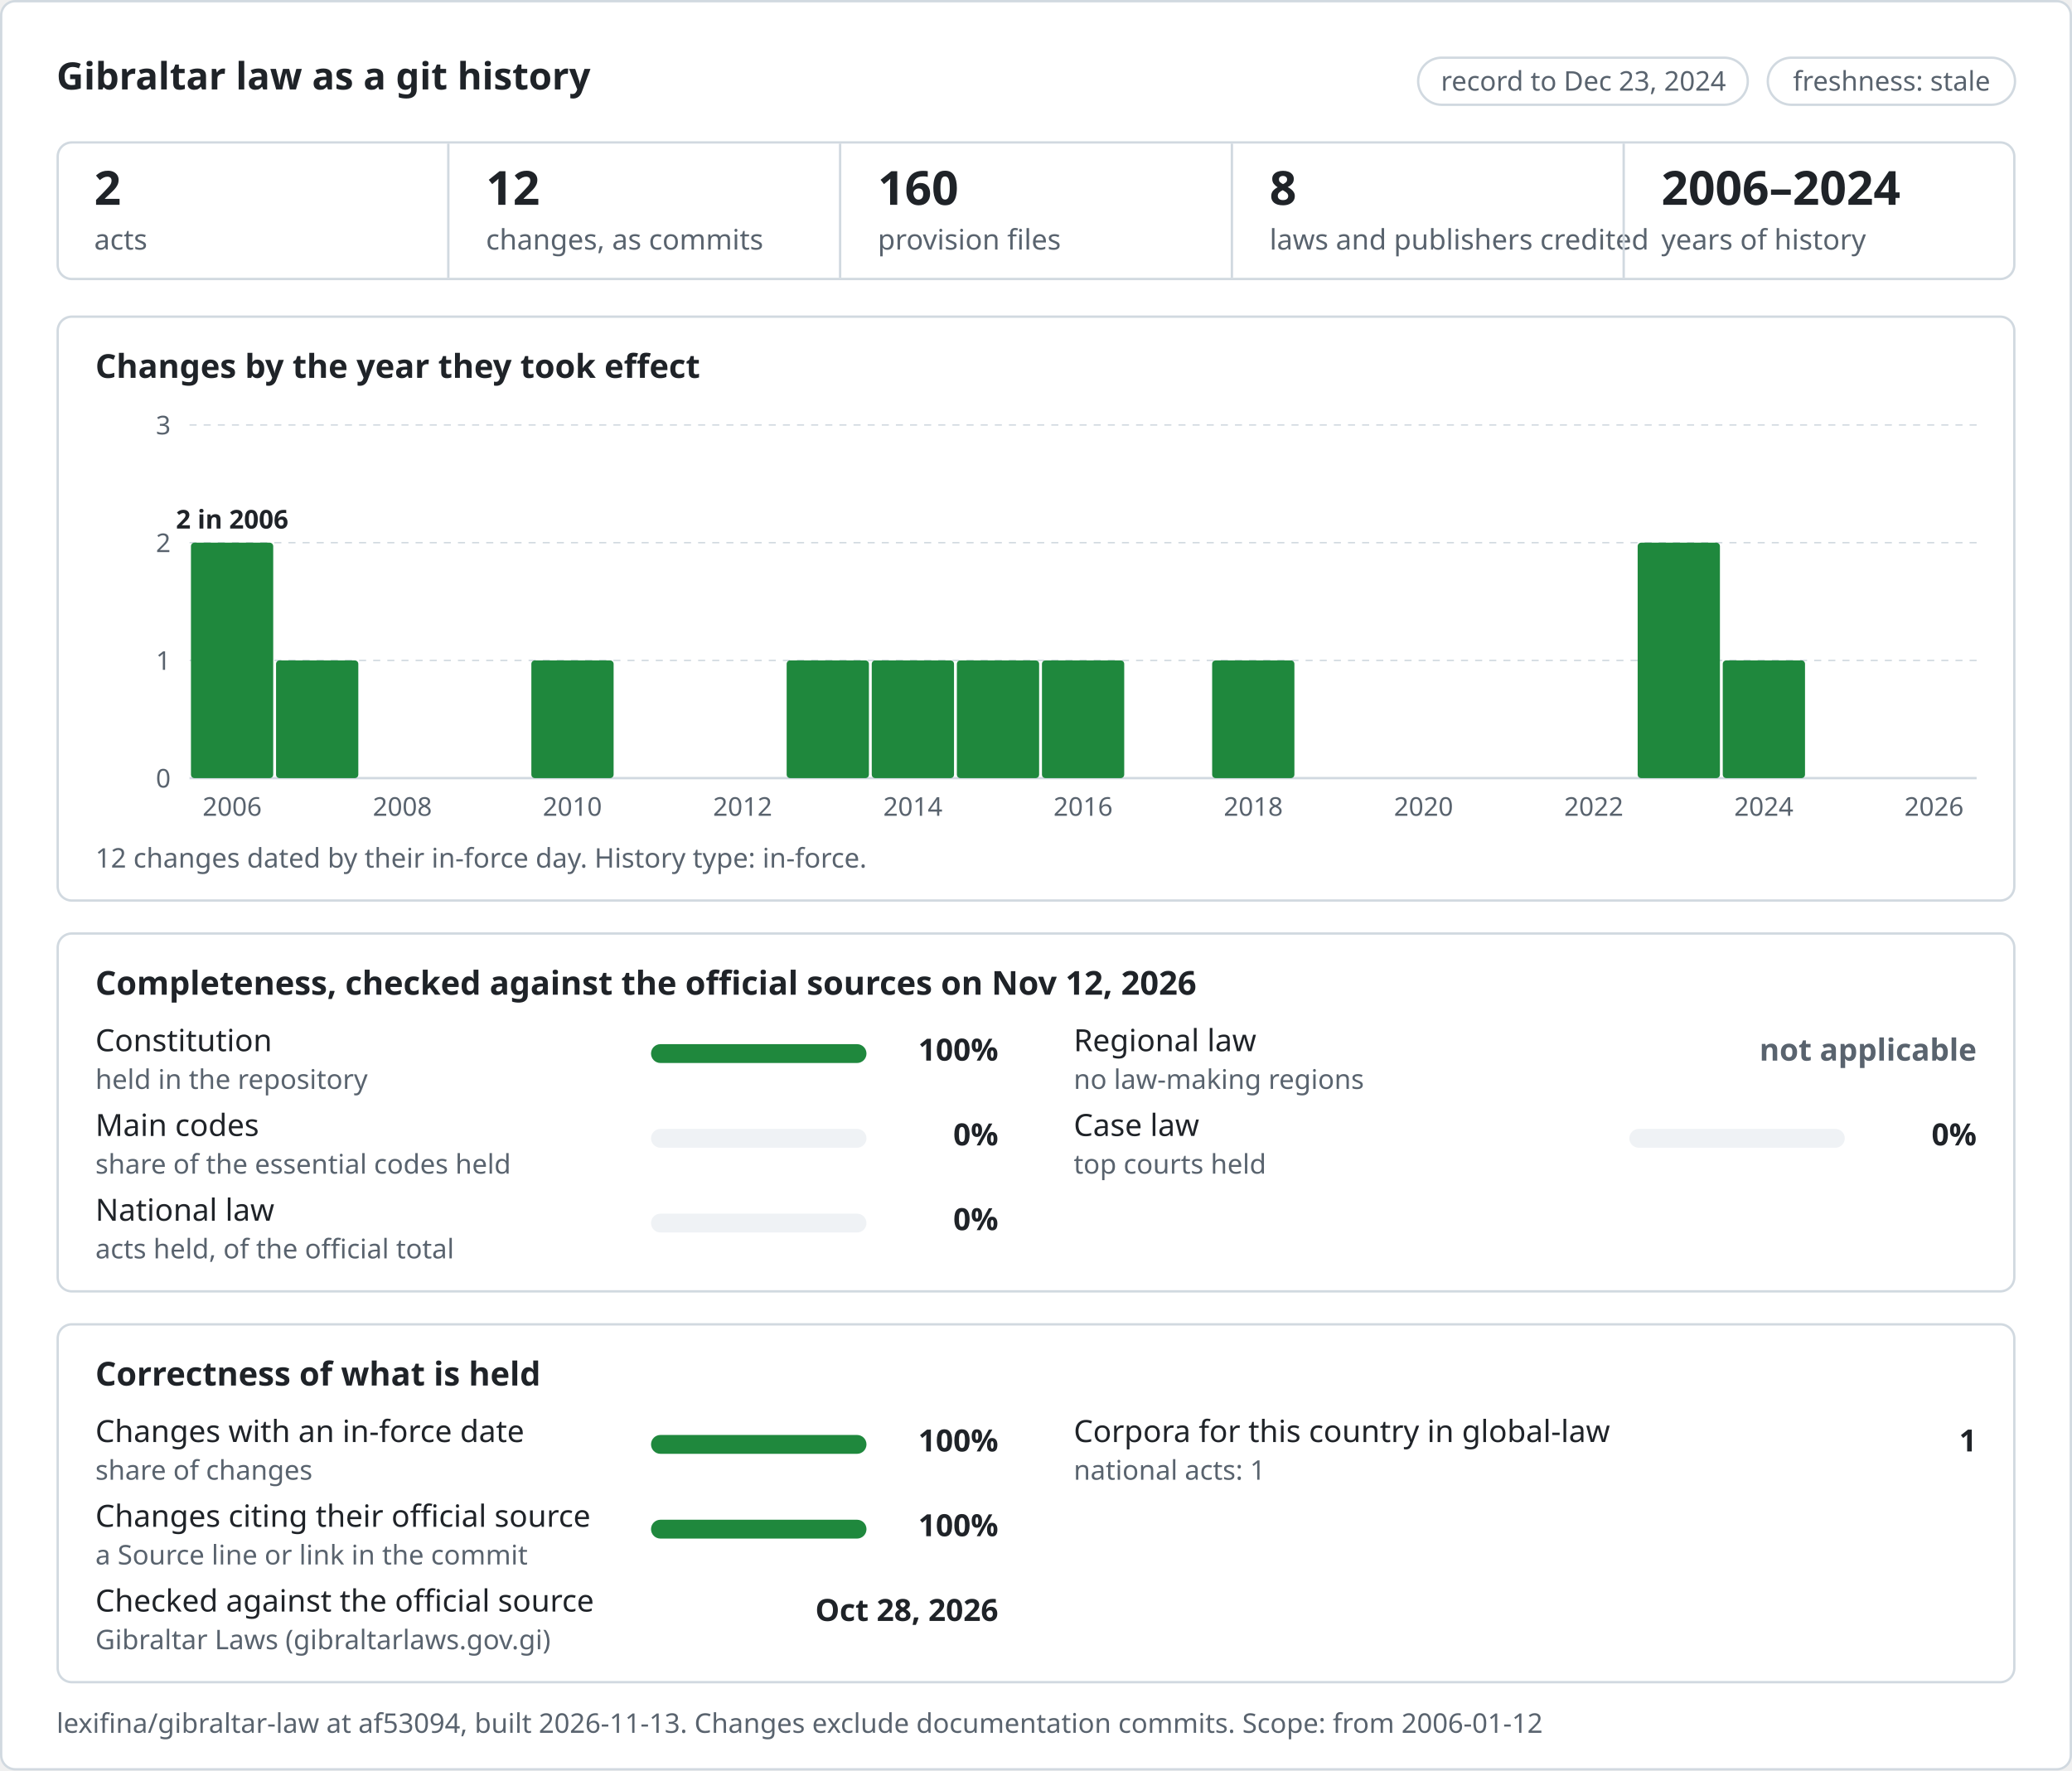
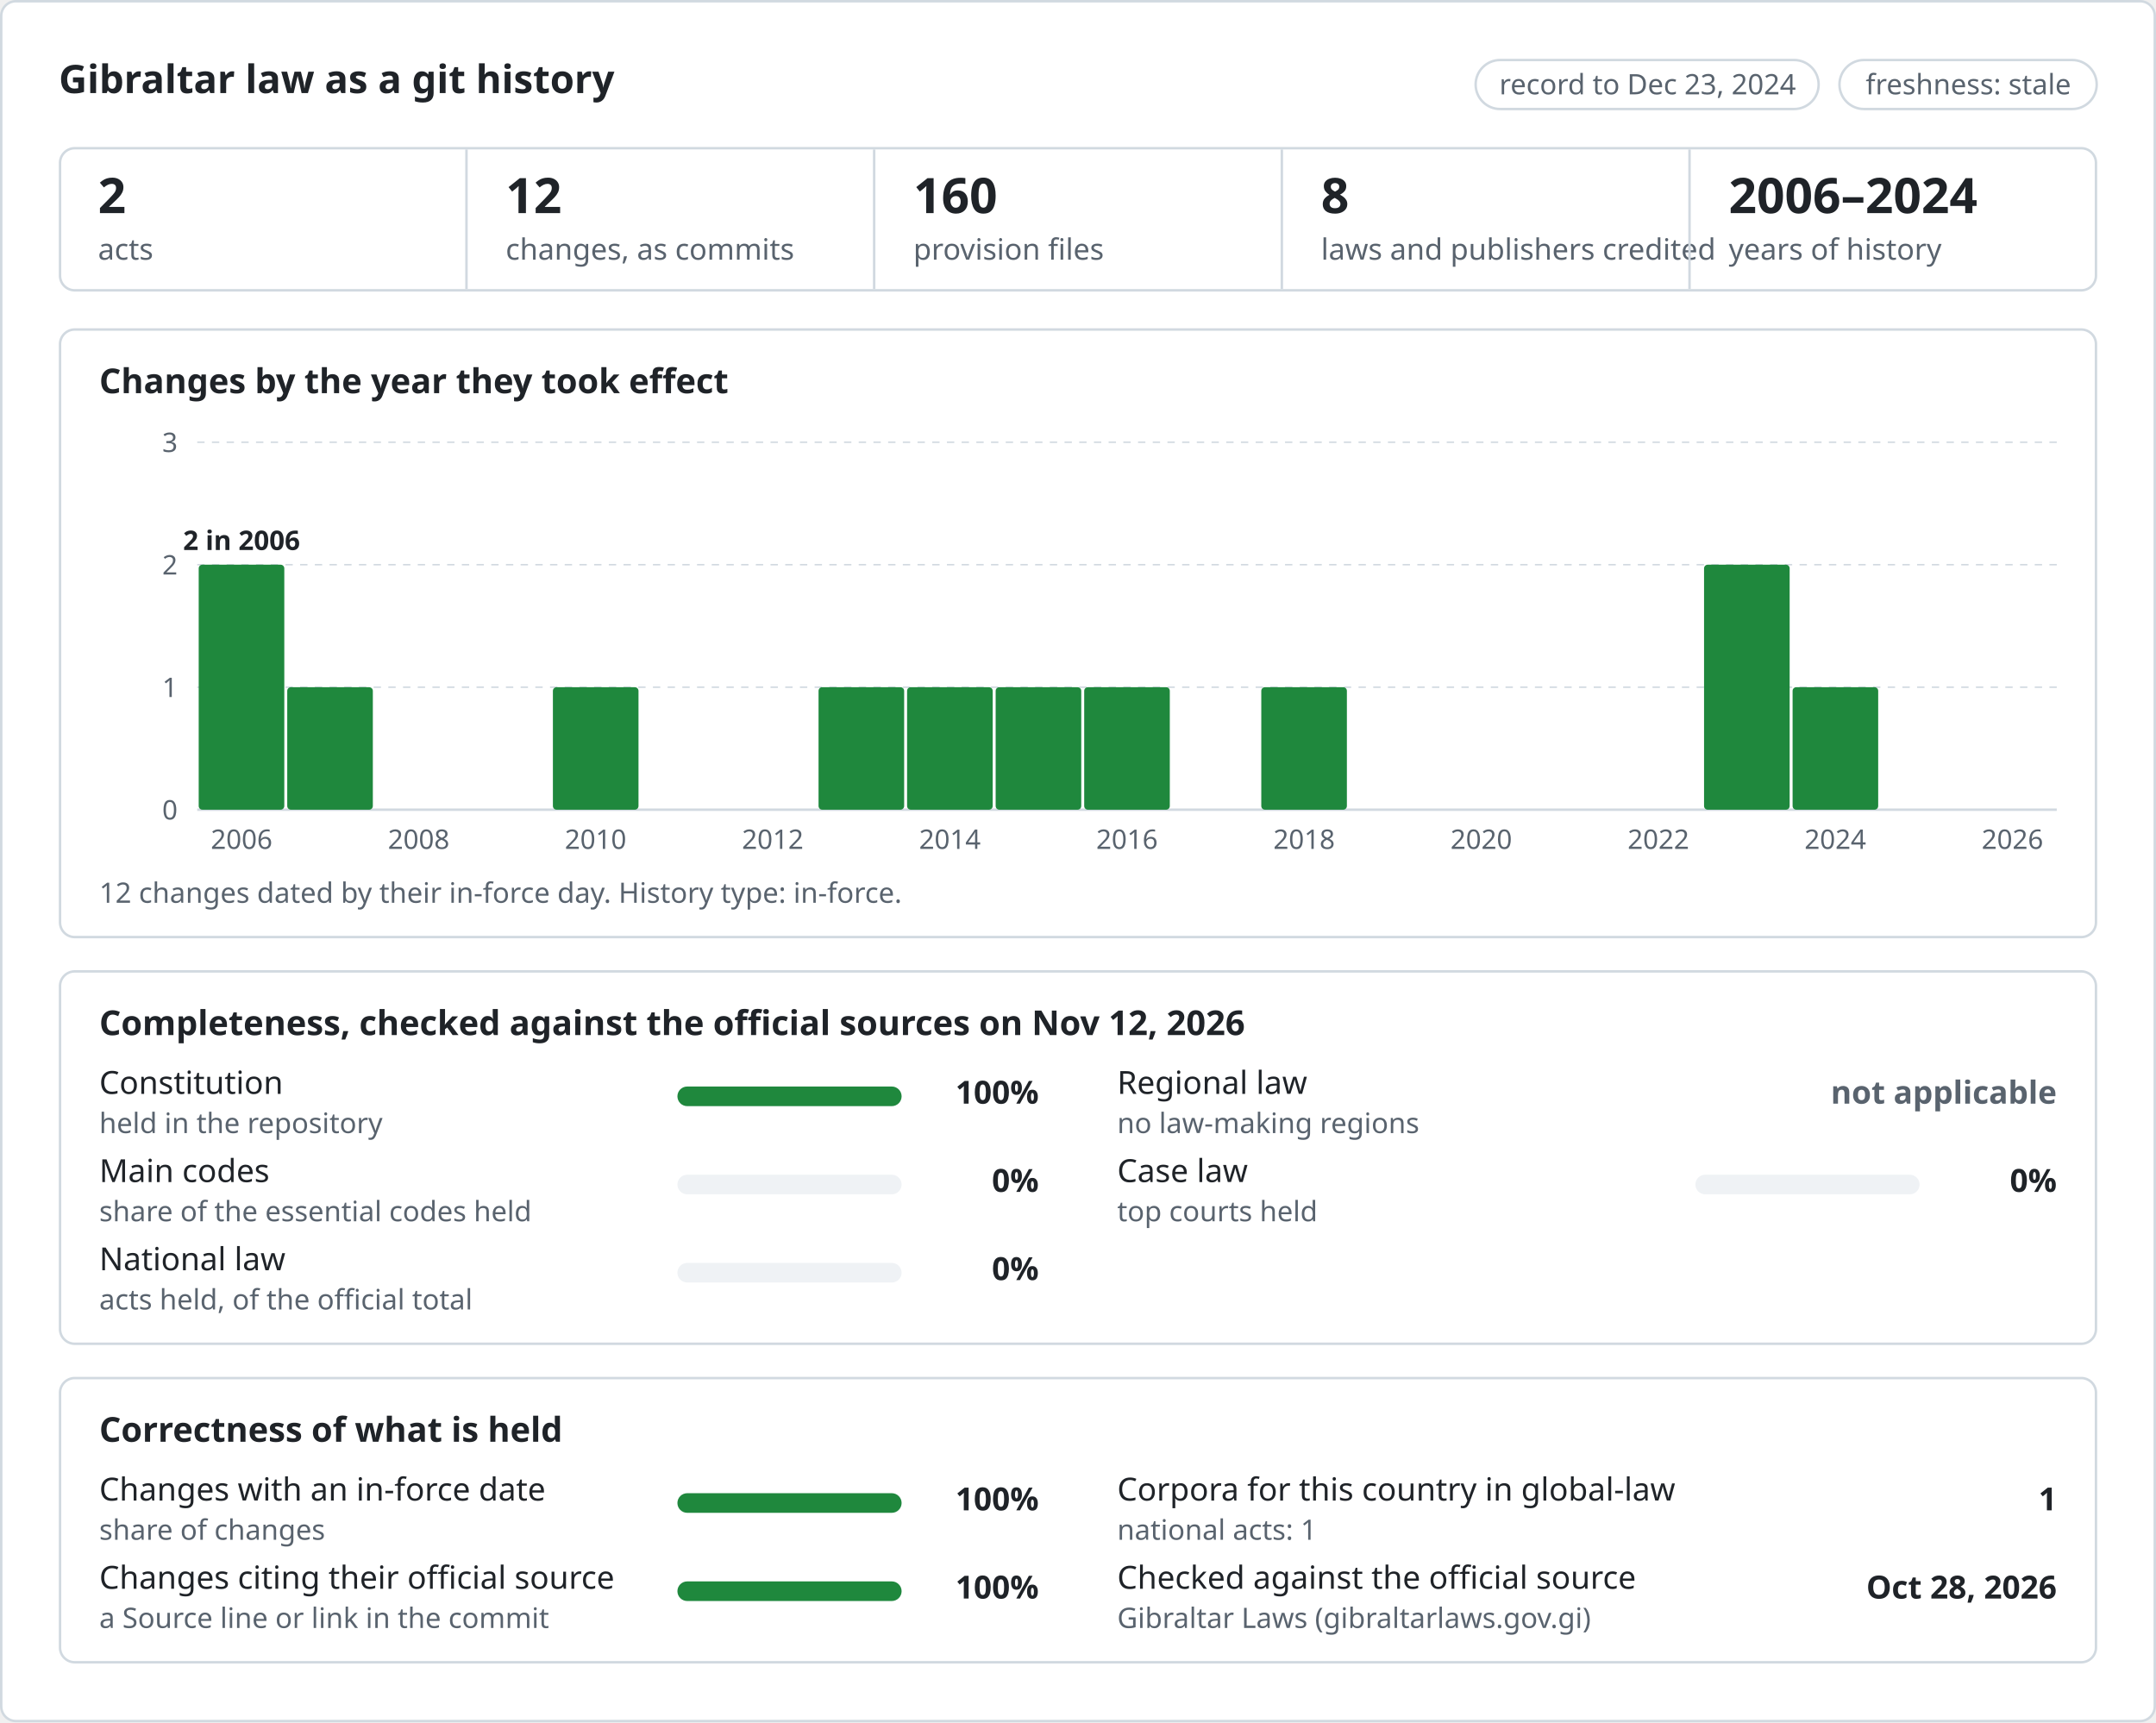
- <svg xmlns="http://www.w3.org/2000/svg" width="880" height="752" viewBox="0 0 880 752" font-family="-apple-system,BlinkMacSystemFont,Segoe UI,Noto Sans,Helvetica,Arial,sans-serif">
-   <rect x="0.5" y="0.5" width="879" height="751" rx="6" fill="#ffffff" stroke="#d1d9e0" />
+ <svg xmlns="http://www.w3.org/2000/svg" width="880" height="703" viewBox="0 0 880 703" font-family="-apple-system,BlinkMacSystemFont,Segoe UI,Noto Sans,Helvetica,Arial,sans-serif">
+   <rect x="0.5" y="0.5" width="879" height="702" rx="6" fill="#ffffff" stroke="#d1d9e0" />
  <text x="24" y="38" font-size="16" font-weight="600" fill="#1f2328">Gibraltar law as a git history</text>
  <rect x="602.3" y="24.5" width="140" height="20" rx="10" fill="none" stroke="#d1d9e0" />
  <text x="672.5" y="38.5" font-size="11.5" font-weight="500" text-anchor="middle" fill="#59636e">record to Dec 23, 2024</text>
  <rect x="750.8" y="24.5" width="105" height="20" rx="10" fill="none" stroke="#d1d9e0" />
  <text x="803.4" y="38.5" font-size="11.5" font-weight="500" text-anchor="middle" fill="#59636e">freshness: stale</text>
  <rect x="24.5" y="60.5" width="831" height="58" rx="6" fill="#ffffff" stroke="#d1d9e0" />
  <text x="40.0" y="87" font-size="20" font-weight="600" fill="#1f2328">2</text>
  <text x="40.0" y="106" font-size="12" fill="#59636e">acts</text>
  <line x1="190.4" y1="61" x2="190.4" y2="118" stroke="#d1d9e0" />
  <text x="206.4" y="87" font-size="20" font-weight="600" fill="#1f2328">12</text>
  <text x="206.4" y="106" font-size="12" fill="#59636e">changes, as commits</text>
  <line x1="356.8" y1="61" x2="356.8" y2="118" stroke="#d1d9e0" />
  <text x="372.8" y="87" font-size="20" font-weight="600" fill="#1f2328">160</text>
  <text x="372.8" y="106" font-size="12" fill="#59636e">provision files</text>
  <line x1="523.2" y1="61" x2="523.2" y2="118" stroke="#d1d9e0" />
  <text x="539.2" y="87" font-size="20" font-weight="600" fill="#1f2328">8</text>
  <text x="539.2" y="106" font-size="12" fill="#59636e" textLength="142" lengthAdjust="spacingAndGlyphs">laws and publishers credited</text>
  <line x1="689.6" y1="61" x2="689.6" y2="118" stroke="#d1d9e0" />
  <text x="705.6" y="87" font-size="20" font-weight="600" fill="#1f2328">2006–2024</text>
  <text x="705.6" y="106" font-size="12" fill="#59636e">years of history</text>
  <rect x="24.5" y="134.5" width="831" height="248" rx="6" fill="#ffffff" stroke="#d1d9e0" />
  <text x="40.5" y="160.5" font-size="14" font-weight="600" fill="#1f2328">Changes by the year they took effect</text>
  <line x1="80.5" y1="330.5" x2="839.5" y2="330.5" stroke="#d1d9e0" stroke-width="1" />
  <text x="72.5" y="334.5" font-size="11" text-anchor="end" fill="#59636e">0</text>
  <line x1="80.5" y1="280.5" x2="839.5" y2="280.5" stroke="#d1d9e0" stroke-width="0.6" stroke-dasharray="3 3" />
  <text x="72.5" y="284.5" font-size="11" text-anchor="end" fill="#59636e">1</text>
  <line x1="80.5" y1="230.5" x2="839.5" y2="230.5" stroke="#d1d9e0" stroke-width="0.6" stroke-dasharray="3 3" />
  <text x="72.5" y="234.5" font-size="11" text-anchor="end" fill="#59636e">2</text>
  <line x1="80.5" y1="180.5" x2="839.5" y2="180.5" stroke="#d1d9e0" stroke-width="0.6" stroke-dasharray="3 3" />
  <text x="72.5" y="184.5" font-size="11" text-anchor="end" fill="#59636e">3</text>
  <rect x="81.10" y="230.5" width="34.94" height="100.0" rx="1.5" fill="#1f883d" />
  <text x="98.6" y="346.5" font-size="11" text-anchor="middle" fill="#59636e">2006</text>
  <text x="98.6" y="224.5" font-size="11" font-weight="600" text-anchor="middle" fill="#1f2328">2 in 2006</text>
  <rect x="117.24" y="280.5" width="34.94" height="50.0" rx="1.5" fill="#1f883d" />
  <text x="170.9" y="346.5" font-size="11" text-anchor="middle" fill="#59636e">2008</text>
  <rect x="225.67" y="280.5" width="34.94" height="50.0" rx="1.5" fill="#1f883d" />
  <text x="243.1" y="346.5" font-size="11" text-anchor="middle" fill="#59636e">2010</text>
  <text x="315.4" y="346.5" font-size="11" text-anchor="middle" fill="#59636e">2012</text>
  <rect x="334.10" y="280.5" width="34.94" height="50.0" rx="1.5" fill="#1f883d" />
  <rect x="370.24" y="280.5" width="34.94" height="50.0" rx="1.5" fill="#1f883d" />
  <text x="387.7" y="346.5" font-size="11" text-anchor="middle" fill="#59636e">2014</text>
  <rect x="406.39" y="280.5" width="34.94" height="50.0" rx="1.5" fill="#1f883d" />
  <rect x="442.53" y="280.5" width="34.94" height="50.0" rx="1.5" fill="#1f883d" />
  <text x="460.0" y="346.5" font-size="11" text-anchor="middle" fill="#59636e">2016</text>
  <rect x="514.81" y="280.5" width="34.94" height="50.0" rx="1.5" fill="#1f883d" />
  <text x="532.3" y="346.5" font-size="11" text-anchor="middle" fill="#59636e">2018</text>
  <text x="604.6" y="346.5" font-size="11" text-anchor="middle" fill="#59636e">2020</text>
  <text x="676.9" y="346.5" font-size="11" text-anchor="middle" fill="#59636e">2022</text>
  <rect x="695.53" y="230.5" width="34.94" height="100.0" rx="1.5" fill="#1f883d" />
  <rect x="731.67" y="280.5" width="34.94" height="50.0" rx="1.5" fill="#1f883d" />
  <text x="749.1" y="346.5" font-size="11" text-anchor="middle" fill="#59636e">2024</text>
  <text x="821.4" y="346.5" font-size="11" text-anchor="middle" fill="#59636e">2026</text>
  <text x="40.5" y="368.5" font-size="11.5" fill="#59636e">12 changes dated by their in-force day. History type: in-force.</text>
  <rect x="24.5" y="396.5" width="831" height="152" rx="6" fill="#ffffff" stroke="#d1d9e0" />
  <text x="40.5" y="422.5" font-size="14" font-weight="600" fill="#1f2328">Completeness, checked against the official sources on Nov 12, 2026</text>
  <text x="40.5" y="446.5" font-size="13" fill="#1f2328">Constitution</text>
  <text x="40.5" y="462.5" font-size="11.5" fill="#59636e">held in the repository</text>
  <g>
    <rect x="276.5" y="443.5" width="91.5" height="8" rx="4" fill="#eff2f5" />
    <rect x="276.5" y="443.5" width="91.5" height="8" rx="4" fill="#1f883d" />
  </g>
  <text x="424.0" y="450.5" font-size="13" font-weight="600" text-anchor="end" fill="#1f2328">100%</text>
  <text x="40.5" y="482.5" font-size="13" fill="#1f2328">Main codes</text>
  <text x="40.5" y="498.5" font-size="11.5" fill="#59636e">share of the essential codes held</text>
  <g>
    <rect x="276.5" y="479.5" width="91.5" height="8" rx="4" fill="#eff2f5" />
  </g>
  <text x="424.0" y="486.5" font-size="13" font-weight="600" text-anchor="end" fill="#1f2328">0%</text>
  <text x="40.5" y="518.5" font-size="13" fill="#1f2328">National law</text>
  <text x="40.5" y="534.5" font-size="11.5" fill="#59636e">acts held, of the official total</text>
  <g>
    <rect x="276.5" y="515.5" width="91.5" height="8" rx="4" fill="#eff2f5" />
  </g>
  <text x="424.0" y="522.5" font-size="13" font-weight="600" text-anchor="end" fill="#1f2328">0%</text>
  <text x="456.0" y="446.5" font-size="13" fill="#1f2328">Regional law</text>
  <text x="456.0" y="462.5" font-size="11.5" fill="#59636e">no law-making regions</text>
  <text x="839.5" y="450.5" font-size="13" font-weight="600" text-anchor="end" fill="#59636e">not applicable</text>
  <text x="456.0" y="482.5" font-size="13" fill="#1f2328">Case law</text>
  <text x="456.0" y="498.5" font-size="11.5" fill="#59636e">top courts held</text>
  <g>
    <rect x="692.0" y="479.5" width="91.5" height="8" rx="4" fill="#eff2f5" />
  </g>
  <text x="839.5" y="486.5" font-size="13" font-weight="600" text-anchor="end" fill="#1f2328">0%</text>
-   <rect x="24.5" y="562.5" width="831" height="152" rx="6" fill="#ffffff" stroke="#d1d9e0" />
+   <rect x="24.5" y="562.5" width="831" height="116" rx="6" fill="#ffffff" stroke="#d1d9e0" />
  <text x="40.5" y="588.5" font-size="14" font-weight="600" fill="#1f2328">Correctness of what is held</text>
  <text x="40.5" y="612.5" font-size="13" fill="#1f2328">Changes with an in-force date</text>
  <text x="40.5" y="628.5" font-size="11.5" fill="#59636e">share of changes</text>
  <g>
    <rect x="276.5" y="609.5" width="91.5" height="8" rx="4" fill="#eff2f5" />
    <rect x="276.5" y="609.5" width="91.5" height="8" rx="4" fill="#1f883d" />
  </g>
  <text x="424.0" y="616.5" font-size="13" font-weight="600" text-anchor="end" fill="#1f2328">100%</text>
  <text x="40.5" y="648.5" font-size="13" fill="#1f2328">Changes citing their official source</text>
  <text x="40.5" y="664.5" font-size="11.5" fill="#59636e">a Source line or link in the commit</text>
  <g>
    <rect x="276.5" y="645.5" width="91.5" height="8" rx="4" fill="#eff2f5" />
    <rect x="276.5" y="645.5" width="91.5" height="8" rx="4" fill="#1f883d" />
  </g>
  <text x="424.0" y="652.5" font-size="13" font-weight="600" text-anchor="end" fill="#1f2328">100%</text>
-   <text x="40.5" y="684.5" font-size="13" fill="#1f2328">Checked against the official source</text>
-   <text x="40.5" y="700.5" font-size="11.5" fill="#59636e">Gibraltar Laws (gibraltarlaws.gov.gi)</text>
-   <text x="424.0" y="688.5" font-size="13" font-weight="600" text-anchor="end" fill="#1f2328">Oct 28, 2026</text>
  <text x="456.0" y="612.5" font-size="13" fill="#1f2328">Corpora for this country in global-law</text>
  <text x="456.0" y="628.5" font-size="11.5" fill="#59636e">national acts: 1</text>
  <text x="839.5" y="616.5" font-size="13" font-weight="600" text-anchor="end" fill="#1f2328">1</text>
-   <text x="24" y="736" font-size="11.5" fill="#59636e">lexifina/gibraltar-law at af53094, built 2026-11-13. Changes exclude documentation commits. Scope: from 2006-01-12</text>
+   <text x="456.0" y="648.5" font-size="13" fill="#1f2328">Checked against the official source</text>
+   <text x="456.0" y="664.5" font-size="11.5" fill="#59636e">Gibraltar Laws (gibraltarlaws.gov.gi)</text>
+   <text x="839.5" y="652.5" font-size="13" font-weight="600" text-anchor="end" fill="#1f2328">Oct 28, 2026</text>
</svg>
